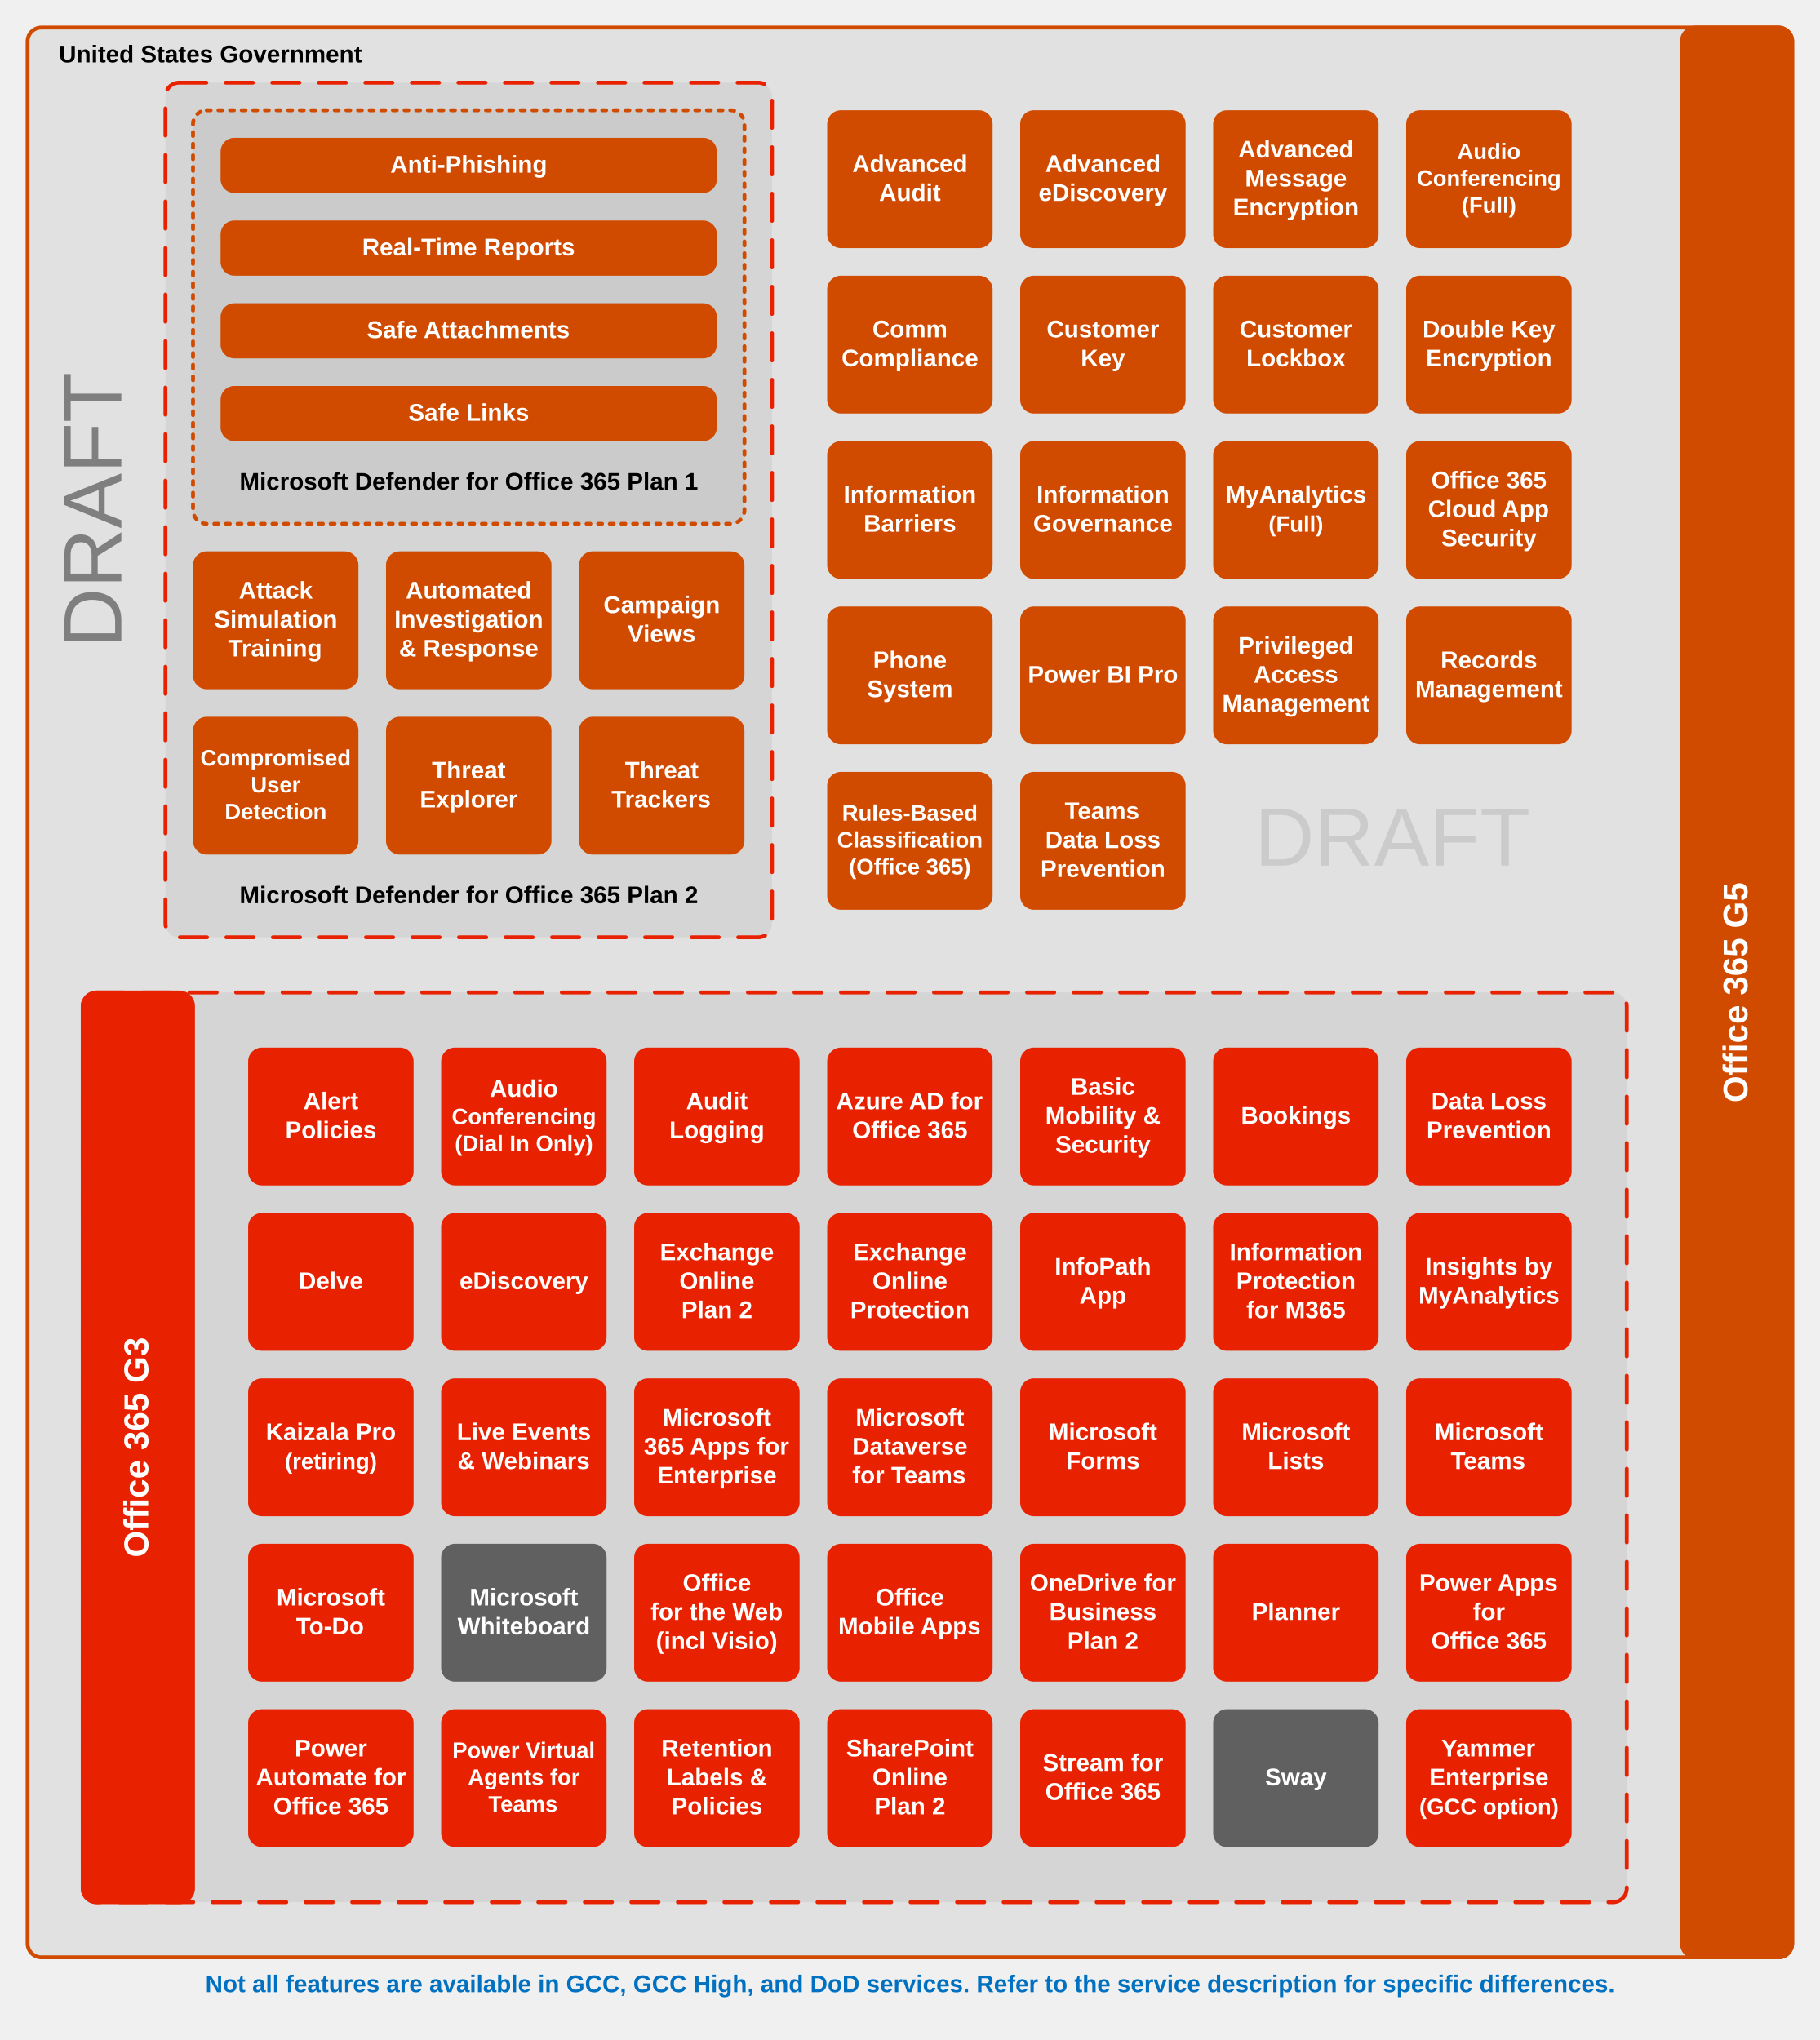
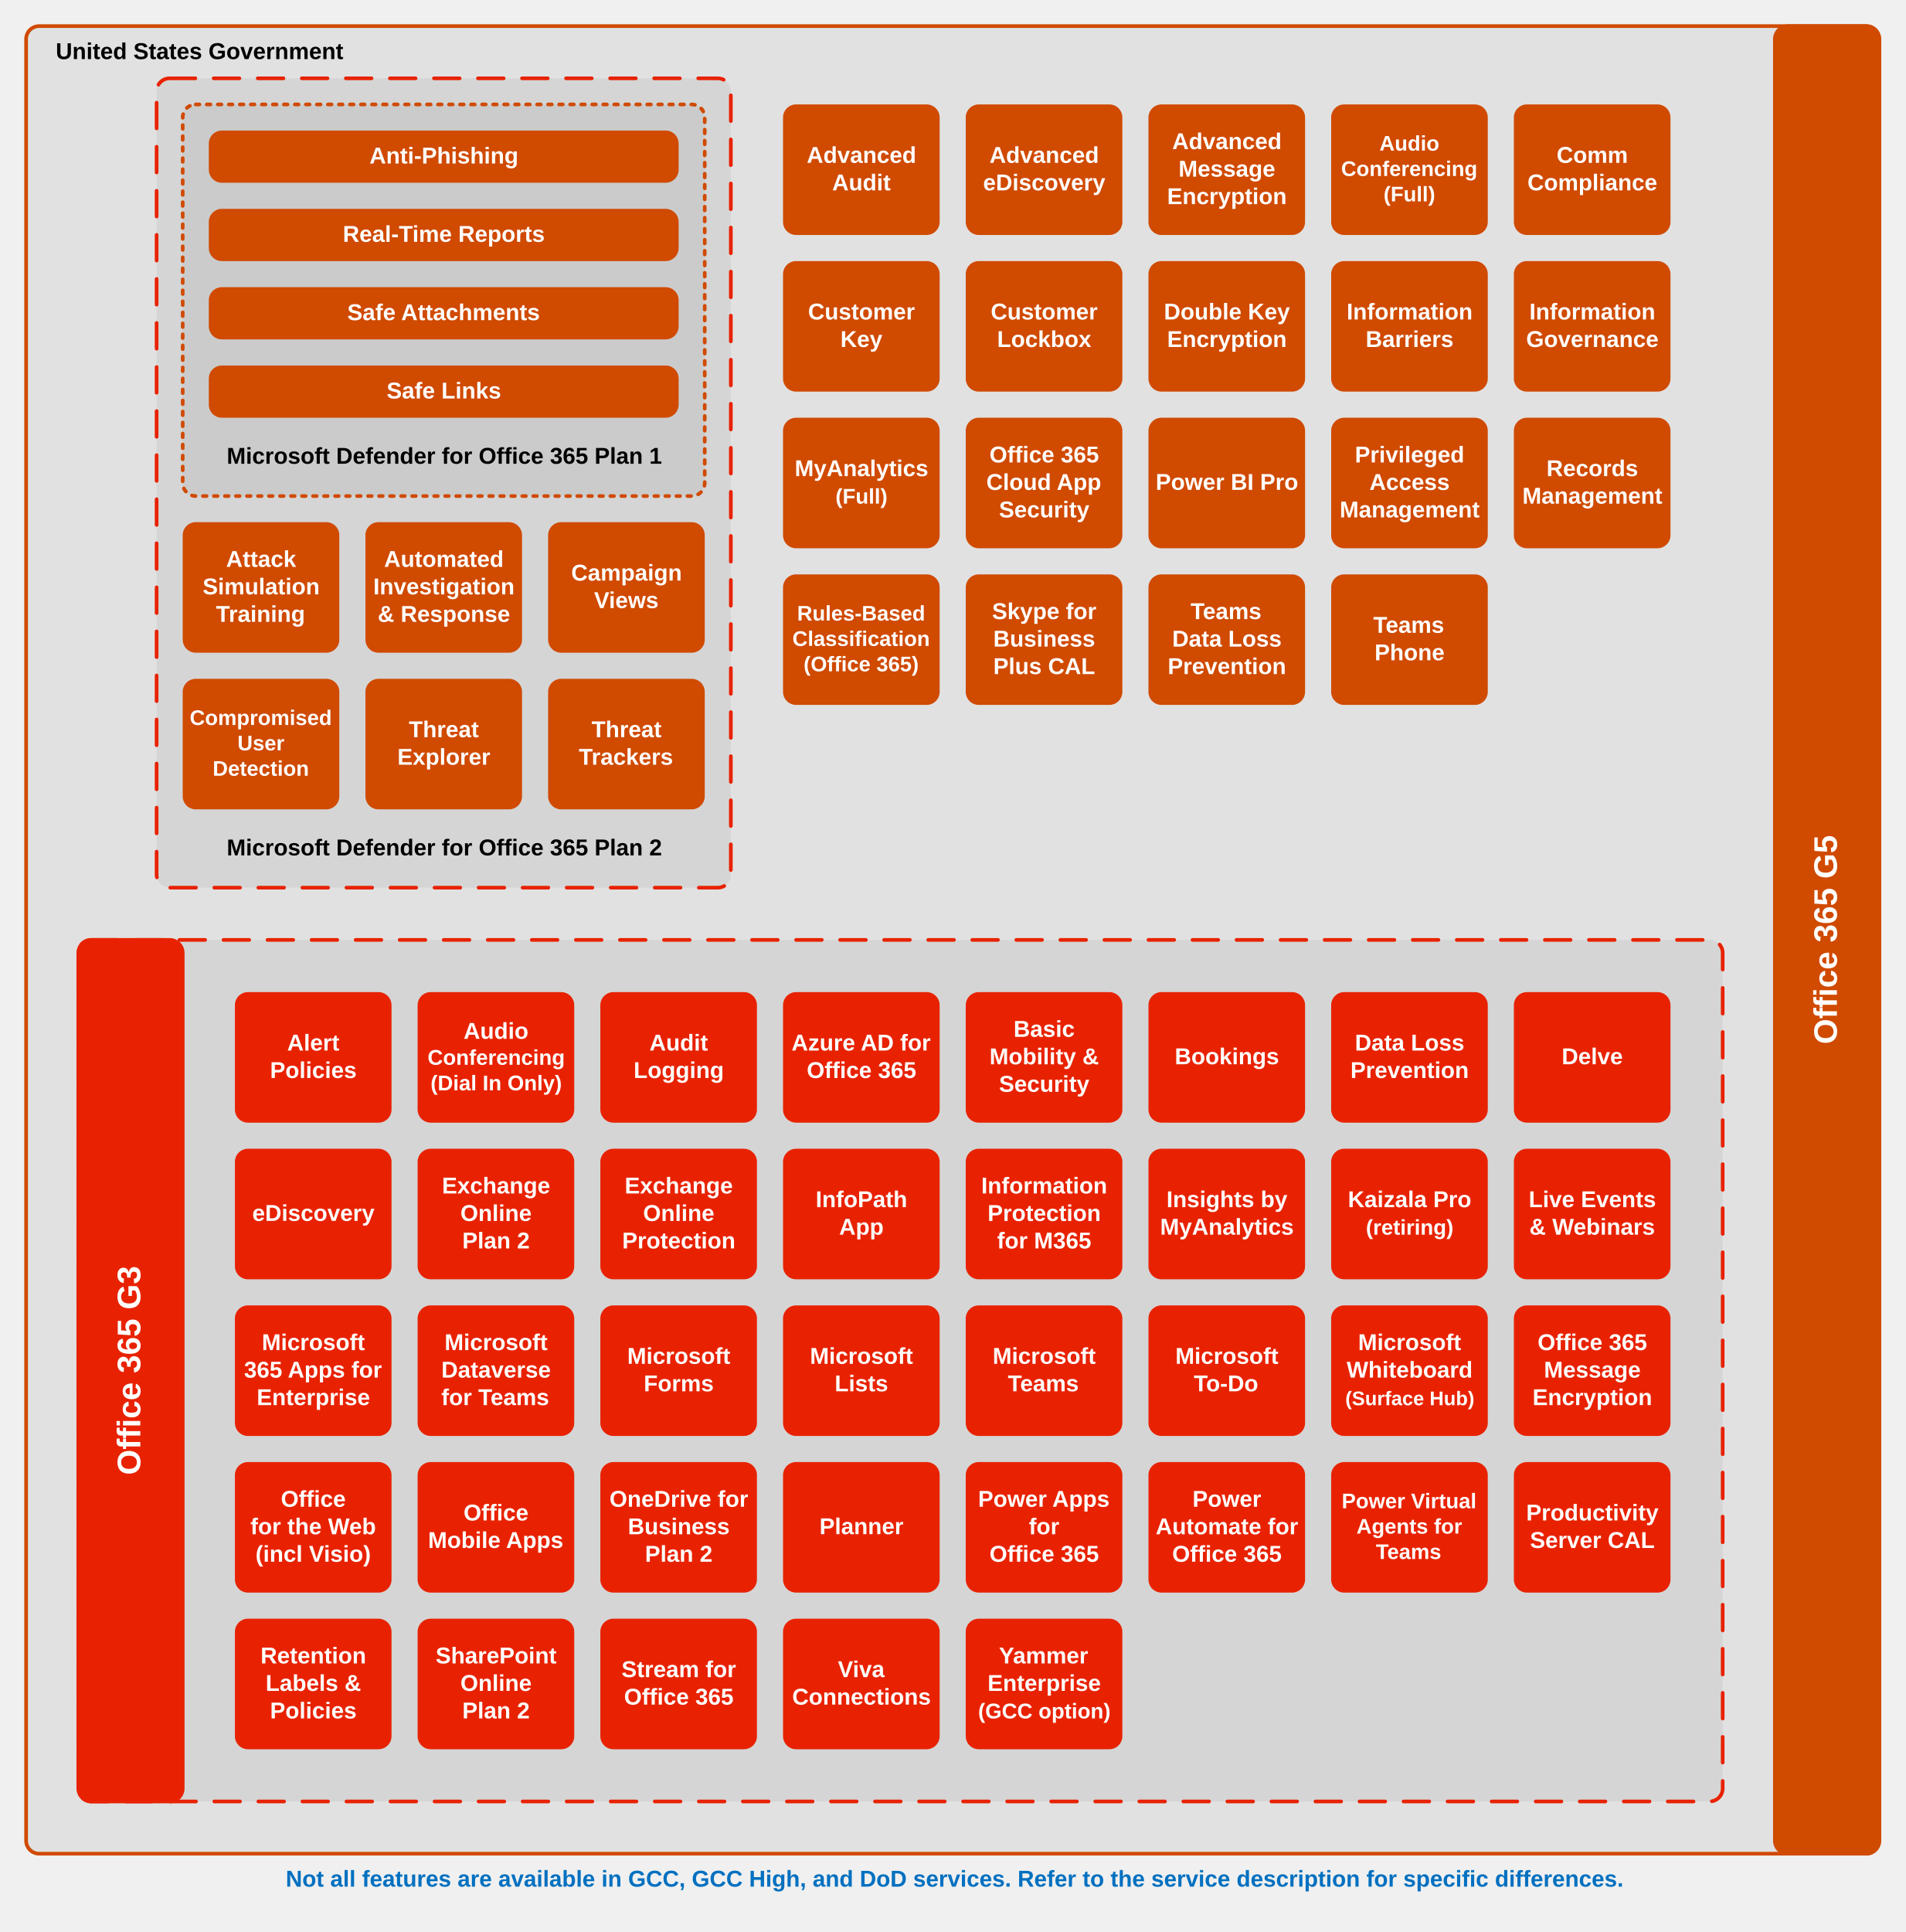
- <svg xmlns="http://www.w3.org/2000/svg" width="1056" height="1184" viewBox="0 0 1056 1184" class="a">
+ <svg xmlns="http://www.w3.org/2000/svg" width="1168" height="1184" viewBox="0 0 1168 1184" class="a">
  <style>
.b {fill:#a5a5a5;fill-opacity:0.2;stroke:#d04a00;stroke-linecap:round;stroke-linejoin:round;stroke-width:2.25}
.c {fill:#a5a5a5;fill-opacity:0.2;stroke:#e82200;stroke-dasharray:15.75,11.25;stroke-linecap:round;stroke-linejoin:round;stroke-width:2.25}
.d {fill:#a5a5a5;fill-opacity:0.2;stroke:#d04a00;stroke-dasharray:2.25,4.5;stroke-linecap:round;stroke-linejoin:round;stroke-width:2.25}
.e {fill:#d04a00;stroke:#d04a00;stroke-linecap:round;stroke-linejoin:round;stroke-width:2.25}
- .f {fill:#ffffff;font-family:Arial;font-size:1.667em;font-weight:bold}
+ .f {fill:#ffffff;font-family:Arial;font-size:1.67em;font-weight:bold}
.g {fill:none;stroke:none;stroke-linecap:round;stroke-linejoin:round;stroke-width:1}
- .h {fill:#000000;font-family:Arial;font-size:1.167em;font-weight:bold}
+ .h {fill:#000000;font-family:Arial;font-size:1.17em;font-weight:bold}
.i {fill:#d04a00;stroke:none;stroke-linecap:round;stroke-linejoin:round;stroke-width:1}
- .j {fill:#ffffff;font-family:Arial;font-size:1.167em;font-weight:bold}
+ .j {fill:#ffffff;font-family:Arial;font-size:1.17em;font-weight:bold}
.k {font-size:1em}
- .l {fill:#ffffff;font-family:Arial;font-size:1.083em;font-weight:bold}
- .m {font-size:0.929em}
+ .l {fill:#ffffff;font-family:Arial;font-size:1.08em;font-weight:bold}
+ .m {font-size:0.93em}
.n {fill:#e82200;stroke:none;stroke-linecap:round;stroke-linejoin:round;stroke-width:1}
- .o {fill:#606060;stroke:none;stroke-linecap:round;stroke-linejoin:round;stroke-width:1}
- .p {fill:#0070c0;font-family:Arial;font-size:1.167em;font-weight:bold}
- .q {fill:#e82200;stroke:#e82200;stroke-linecap:round;stroke-linejoin:round;stroke-width:2.25}
- .r {fill:#cbcbcb;font-family:Arial;font-size:4em}
- .s {fill:#7f7f7f;font-family:Arial;font-size:4em}
+ .o {fill:#0070c0;font-family:Arial;font-size:1.17em;font-weight:bold}
+ .p {fill:#e82200;stroke:#e82200;stroke-linecap:round;stroke-linejoin:round;stroke-width:2.25}
+ .q {font-size:0.86em}
.a {fill:none;fill-rule:evenodd;font-size:12px;overflow:visible;stroke-linecap:square;stroke-miterlimit:3}
</style>
-   <rect x="16" y="16" width="1024" height="1120" rx="8" ry="8" class="b" />
+   <rect x="16" y="16" width="1136" height="1120" rx="8" ry="8" class="b" />
  <rect x="96" y="48" width="352" height="496" rx="8" ry="8" class="c" />
  <rect x="112" y="64" width="320" height="240" rx="8" ry="8" class="d" />
-   <rect x="48" y="576" width="896" height="528" rx="8" ry="8" class="c" />
-   <a target="_blank" href="https://docs.microsoft.com/office365/enterprise/" transform="translate(-144,1136) rotate(-90)">
+   <rect x="48" y="576" width="1008" height="528" rx="8" ry="8" class="c" />
+   <a target="_blank" href="https://docs.microsoft.com/office365/enterprise/" transform="translate(-32,1136) rotate(-90)">
    <rect y="1120" width="1120" height="64" rx="8" ry="8" class="e" />
    <text x="496.08" y="1158" class="f">Office 365 G5</text>
  </a>
  <a target="_blank" href="https://docs.microsoft.com/office365/servicedescriptions/office-365-advanced-threat-protection-service-description#feature-availability-across-advanced-threat-protection-atp-plans">
    <rect x="96" y="496" width="352" height="48" rx="8" ry="8" class="g" />
    <text x="138.97" y="524.2" class="h">Microsoft Defender for Office 365 Plan 2</text>
  </a>
  <a target="_blank" href="https://docs.microsoft.com/office365/securitycompliance/threat-trackers">
    <rect x="336" y="416" width="96" height="80" rx="8" ry="8" class="i" />
    <text x="362.61" y="451.8" class="j">Threat <tspan x="354.81" dy="1.2em" class="k">Trackers</tspan>
    </text>
  </a>
  <a target="_blank" href="https://docs.microsoft.com/microsoft-365/security/office-365-security/attack-simulation-training-get-started">
    <rect x="112" y="320" width="96" height="80" rx="8" ry="8" class="i" />
    <text x="138.6" y="347.4" class="j">Attack <tspan x="124.22" dy="1.2em" class="k">Simulation </tspan>
      <tspan x="132.39" dy="1.2em" class="k">Training</tspan>
    </text>
  </a>
  <a target="_blank" href="https://docs.microsoft.com/microsoft-365/security/office-365-security/threat-explorer">
    <rect x="224" y="416" width="96" height="80" rx="8" ry="8" class="i" />
    <text x="250.61" y="451.8" class="j">Threat <tspan x="243.6" dy="1.2em" class="k">Explorer</tspan>
    </text>
  </a>
  <a target="_blank" href="https://docs.microsoft.com/microsoft-365/security/office-365-security/automated-investigation-response-office">
    <rect x="224" y="320" width="96" height="80" rx="8" ry="8" class="i" />
    <text x="235.45" y="347.4" class="j">Automated <tspan x="228.83" dy="1.2em" class="k">Investigation </tspan>
      <tspan x="231.55" dy="1.2em" class="k">&amp; Response</tspan>
    </text>
  </a>
  <a target="_blank" href="https://docs.microsoft.com/microsoft-365/security/office-365-security/atp-safe-links">
    <rect x="128" y="224" width="288" height="32" rx="8" ry="8" class="i" />
    <text x="236.99" y="244.2" class="j">Safe Links</text>
  </a>
  <a target="_blank" href="https://docs.microsoft.com/microsoft-365/security/office-365-security/atp-safe-attachments">
    <rect x="128" y="176" width="288" height="32" rx="8" ry="8" class="i" />
    <text x="212.87" y="196.2" class="j">Safe Attachments</text>
  </a>
  <a target="_blank" href="https://docs.microsoft.com/microsoft-365/security/office-365-security/atp-anti-phishing">
    <rect x="128" y="80" width="288" height="32" rx="8" ry="8" class="i" />
    <text x="226.51" y="100.2" class="j">Anti-Phishing</text>
  </a>
  <a target="_blank" href="https://docs.microsoft.com/office365/servicedescriptions/office-365-advanced-threat-protection-service-description#feature-availability-across-advanced-threat-protection-atp-plans">
    <rect x="112" y="256" width="320" height="48" rx="8" ry="8" class="g" />
    <text x="138.97" y="284.2" class="h">Microsoft Defender for Office 365 Plan 1</text>
  </a>
  <a target="_blank" href="https://docs.microsoft.com/microsoft-365/security/office-365-security/address-compromised-users-quickly">
    <rect x="112" y="416" width="96" height="80" rx="8" ry="8" class="i" />
    <text x="116.3" y="444.3" class="l">Compromised <tspan x="145.55" dy="1.2em" class="k">User </tspan>
      <tspan x="130.38" dy="1.2em" class="k">Detection</tspan>
    </text>
  </a>
  <a target="_blank" href="https://docs.microsoft.com/microsoft-365/security/office-365-security/campaigns">
    <rect x="336" y="320" width="96" height="80" rx="8" ry="8" class="i" />
    <text x="350.16" y="355.8" class="j">Campaign <tspan x="364.16" dy="1.2em" class="k">Views</tspan>
    </text>
  </a>
  <a target="_blank" href="https://docs.microsoft.com/MicrosoftTeams/what-is-phone-system-in-office-365">
-     <rect x="480" y="352" width="96" height="80" rx="8" ry="8" class="i" />
-     <text x="506.61" y="387.8" class="j">Phone <tspan x="503.1" dy="1.2em" class="k">System</tspan>
+     <rect x="816" y="352" width="96" height="80" rx="8" ry="8" class="i" />
+     <text x="841.82" y="387.8" class="j">Teams <tspan x="842.61" dy="1.2em" class="k">Phone</tspan>
    </text>
  </a>
  <a target="_blank" href="https://docs.microsoft.com/microsoftteams/audio-conferencing-in-office-365">
    <rect x="816" y="64" width="96" height="80" rx="8" ry="8" class="i" />
    <text x="845.59" y="92.3" class="l">Audio <tspan x="822.11" dy="1.2em" class="k">Conferencing </tspan>
      <tspan x="848.12" dy="1.2em" class="k">(Full)</tspan>
    </text>
  </a>
  <a target="_blank" href="https://docs.microsoft.com/power-bi/service-get-started">
-     <rect x="592" y="352" width="96" height="80" rx="8" ry="8" class="i" />
-     <text x="596.43" y="396.2" class="j">Power BI Pro</text>
+     <rect x="704" y="256" width="96" height="80" rx="8" ry="8" class="i" />
+     <text x="708.43" y="300.2" class="j">Power BI Pro</text>
  </a>
  <a target="_blank" href="https://support.office.com/article/36f9cdd1-e64c-421b-a7e4-4a54d16440a2">
-     <rect x="704" y="160" width="96" height="80" rx="8" ry="8" class="i" />
-     <text x="719.33" y="195.8" class="j">Customer <tspan x="723.22" dy="1.2em" class="k">Lockbox</tspan>
+     <rect x="592" y="160" width="96" height="80" rx="8" ry="8" class="i" />
+     <text x="607.33" y="195.8" class="j">Customer <tspan x="611.22" dy="1.2em" class="k">Lockbox</tspan>
    </text>
  </a>
  <a target="_blank" href="https://support.office.com/article/f2cd475a-e592-46cf-80a3-1bfb0fa17697">
-     <rect x="592" y="160" width="96" height="80" rx="8" ry="8" class="i" />
-     <text x="607.33" y="195.8" class="j">Customer <tspan x="627.16" dy="1.2em" class="k">Key</tspan>
+     <rect x="480" y="160" width="96" height="80" rx="8" ry="8" class="i" />
+     <text x="495.33" y="195.8" class="j">Customer <tspan x="515.16" dy="1.2em" class="k">Key</tspan>
    </text>
  </a>
  <a target="_blank" href="https://docs.microsoft.com/microsoft-365/compliance/manage-legal-investigations">
    <rect x="592" y="64" width="96" height="80" rx="8" ry="8" class="i" />
    <text x="606.55" y="99.8" class="j">Advanced <tspan x="602.64" dy="1.2em" class="k">eDiscovery</tspan>
    </text>
  </a>
  <a target="_blank" href="https://docs.microsoft.com/microsoft-365/compliance/privileged-access-management-solution-overview">
+     <rect x="816" y="256" width="96" height="80" rx="8" ry="8" class="i" />
+     <text x="830.54" y="283.4" class="j">Privileged <tspan x="839.48" dy="1.2em" class="k">Access </tspan>
+       <tspan x="821.21" dy="1.2em" class="k">Management</tspan>
+     </text>
+   </a>
+   <a target="_blank" href="https://docs.microsoft.com/office365/securitycompliance/data-loss-prevention-policies#policy-evaluation-in-microsoft-teams">
    <rect x="704" y="352" width="96" height="80" rx="8" ry="8" class="i" />
-     <text x="718.54" y="379.4" class="j">Privileged <tspan x="727.48" dy="1.2em" class="k">Access </tspan>
-       <tspan x="709.21" dy="1.2em" class="k">Management</tspan>
-     </text>
-   </a>
-   <a target="_blank" href="https://docs.microsoft.com/office365/securitycompliance/data-loss-prevention-policies#policy-evaluation-in-microsoft-teams">
-     <rect x="592" y="448" width="96" height="80" rx="8" ry="8" class="i" />
-     <text x="617.82" y="475.4" class="j">Teams <tspan x="606.55" dy="1.2em" class="k">Data Loss </tspan>
-       <tspan x="603.82" dy="1.2em" class="k">Prevention</tspan>
+     <text x="729.82" y="379.4" class="j">Teams <tspan x="718.55" dy="1.2em" class="k">Data Loss </tspan>
+       <tspan x="715.82" dy="1.2em" class="k">Prevention</tspan>
    </text>
  </a>
  <a target="_blank" href="https://docs.microsoft.com/microsoft-365/compliance/ome-advanced-message-encryption">
    <rect x="704" y="64" width="96" height="80" rx="8" ry="8" class="i" />
    <text x="718.55" y="91.4" class="j">Advanced <tspan x="722.43" dy="1.2em" class="k">Message </tspan>
      <tspan x="715.44" dy="1.2em" class="k">Encryption</tspan>
    </text>
  </a>
  <a target="_blank" href="https://docs.microsoft.com/microsoft-365/compliance/information-barriers">
+     <rect x="816" y="160" width="96" height="80" rx="8" ry="8" class="i" />
+     <text x="825.5" y="195.8" class="j">Information <tspan x="837.15" dy="1.2em" class="k">Barriers</tspan>
+     </text>
+   </a>
+   <a target="_blank" href="https://docs.microsoft.com/office365/servicedescriptions/mya-service-description">
    <rect x="480" y="256" width="96" height="80" rx="8" ry="8" class="i" />
-     <text x="489.5" y="291.8" class="j">Information <tspan x="501.15" dy="1.2em" class="k">Barriers</tspan>
-     </text>
-   </a>
-   <a target="_blank" href="https://docs.microsoft.com/office365/servicedescriptions/mya-service-description">
-     <rect x="704" y="256" width="96" height="80" rx="8" ry="8" class="i" />
-     <text x="711.15" y="291.8" class="j">MyAnalytics <tspan x="736.12" dy="1.292em" class="m">(Full)</tspan>
+     <text x="487.15" y="291.8" class="j">MyAnalytics <tspan x="512.12" dy="1.29em" class="m">(Full)</tspan>
    </text>
  </a>
  <a target="_blank" href="https://docs.microsoft.com/microsoft-365/compliance/communication-compliance">
-     <rect x="480" y="160" width="96" height="80" rx="8" ry="8" class="i" />
-     <text x="506.22" y="195.8" class="j">Comm <tspan x="488.32" dy="1.2em" class="k">Compliance</tspan>
+     <rect x="928" y="64" width="96" height="80" rx="8" ry="8" class="i" />
+     <text x="954.22" y="99.8" class="j">Comm <tspan x="936.32" dy="1.2em" class="k">Compliance</tspan>
    </text>
  </a>
  <a target="_blank" href="https://docs.microsoft.com/cloud-app-security/editions-cloud-app-security-o365">
-     <rect x="816" y="256" width="96" height="80" rx="8" ry="8" class="i" />
-     <text x="830.54" y="283.4" class="j">Office 365 <tspan x="828.62" dy="1.2em" class="k">Cloud App </tspan>
-       <tspan x="836.38" dy="1.2em" class="k">Security</tspan>
+     <rect x="592" y="256" width="96" height="80" rx="8" ry="8" class="i" />
+     <text x="606.54" y="283.4" class="j">Office 365 <tspan x="604.62" dy="1.2em" class="k">Cloud App </tspan>
+       <tspan x="612.38" dy="1.2em" class="k">Security</tspan>
    </text>
  </a>
  <a target="_blank" href="https://docs.microsoft.com/microsoft-365/compliance/manage-information-governance">
-     <rect x="592" y="256" width="96" height="80" rx="8" ry="8" class="i" />
-     <text x="601.5" y="291.8" class="j">Information <tspan x="599.54" dy="1.2em" class="k">Governance</tspan>
+     <rect x="928" y="160" width="96" height="80" rx="8" ry="8" class="i" />
+     <text x="937.5" y="195.8" class="j">Information <tspan x="935.54" dy="1.2em" class="k">Governance</tspan>
    </text>
  </a>
  <a target="_blank" href="https://docs.microsoft.com/microsoft-365/compliance/records-management">
-     <rect x="816" y="352" width="96" height="80" rx="8" ry="8" class="i" />
-     <text x="835.99" y="387.8" class="j">Records <tspan x="821.21" dy="1.2em" class="k">Management</tspan>
+     <rect x="928" y="256" width="96" height="80" rx="8" ry="8" class="i" />
+     <text x="947.99" y="291.8" class="j">Records <tspan x="933.21" dy="1.2em" class="k">Management</tspan>
    </text>
  </a>
  <a target="_blank" href="https://docs.microsoft.com/microsoft-365/compliance/advanced-audit">
    <rect x="480" y="64" width="96" height="80" rx="8" ry="8" class="i" />
    <text x="494.55" y="99.8" class="j">Advanced <tspan x="510.12" dy="1.2em" class="k">Audit</tspan>
    </text>
  </a>
  <a target="_blank" href="https://docs.microsoft.com/microsoft-365/compliance/double-key-encryption">
-     <rect x="816" y="160" width="96" height="80" rx="8" ry="8" class="i" />
-     <text x="825.49" y="195.8" class="j">Double Key <tspan x="827.44" dy="1.2em" class="k">Encryption</tspan>
+     <rect x="704" y="160" width="96" height="80" rx="8" ry="8" class="i" />
+     <text x="713.49" y="195.8" class="j">Double Key <tspan x="715.44" dy="1.2em" class="k">Encryption</tspan>
    </text>
  </a>
  <a target="_blank" href="https://www.microsoft.com/microsoft-365/business/microsoft-365-apps-for-enterprise-product">
+     <rect x="144" y="800" width="96" height="80" rx="8" ry="8" class="n" />
+     <text x="160.5" y="827.4" class="j">Microsoft <tspan x="149.6" dy="1.2em" class="k">365 Apps for </tspan>
+       <tspan x="157.38" dy="1.2em" class="k">Enterprise</tspan>
+     </text>
+   </a>
+   <a target="_blank" href="https://products.office.com/business/task-management-software">
+     <rect x="480" y="896" width="96" height="80" rx="8" ry="8" class="n" />
+     <text x="502.32" y="940.2" class="j">Planner</text>
+   </a>
+   <a target="_blank" href="https://docs.microsoft.com/microsoftteams/teams-live-events/what-are-teams-live-events">
+     <rect x="928" y="704" width="96" height="80" rx="8" ry="8" class="n" />
+     <text x="937.09" y="739.8" class="j">Live Events <tspan x="937.49" dy="1.2em" class="k">&amp; Webinars</tspan>
+     </text>
+   </a>
+   <a target="_blank" href="https://docs.microsoft.com/viva/insights/personal/overview/plans-environments">
+     <rect x="704" y="704" width="96" height="80" rx="8" ry="8" class="n" />
+     <text x="715.05" y="739.8" class="j">Insights by <tspan x="711.15" dy="1.2em" class="k">MyAnalytics</tspan>
+     </text>
+   </a>
+   <a target="_blank" href="https://products.office.com/yammer/yammer-overview">
+     <rect x="592" y="992" width="96" height="80" rx="8" ry="8" class="n" />
+     <text x="612.37" y="1019.4" class="j">Yammer <tspan x="605.38" dy="1.2em" class="k">Enterprise  </tspan>
+       <tspan x="599.57" dy="1.29em" class="m">(GCC option)</tspan>
+     </text>
+   </a>
+   <a target="_blank" href="https://products.office.com/microsoft-teams/">
+     <rect x="592" y="800" width="96" height="80" rx="8" ry="8" class="n" />
+     <text x="608.5" y="835.8" class="j">Microsoft <tspan x="617.82" dy="1.2em" class="k">Teams</tspan>
+     </text>
+   </a>
+   <a target="_blank" href="https://docs.microsoft.com/stream/">
+     <rect x="368" y="992" width="96" height="80" rx="8" ry="8" class="n" />
+     <text x="380.99" y="1027.8" class="j">Stream for <tspan x="382.54" dy="1.2em" class="k">Office 365</tspan>
+     </text>
+   </a>
+   <a target="_blank" href="https://docs.microsoft.com/sharepoint/introduction">
+     <rect x="256" y="992" width="96" height="80" rx="8" ry="8" class="n" />
+     <text x="267.05" y="1019.4" class="j">SharePoint <tspan x="282.22" dy="1.2em" class="k">Online </tspan>
+       <tspan x="283.38" dy="1.2em" class="k">Plan 2</tspan>
+     </text>
+   </a>
+   <a target="_blank" href="https://docs.microsoft.com/office365/servicedescriptions/onedrive-for-business-service-description">
+     <rect x="368" y="896" width="96" height="80" rx="8" ry="8" class="n" />
+     <text x="373.6" y="923.4" class="j">OneDrive for <tspan x="384.88" dy="1.2em" class="k">Business </tspan>
+       <tspan x="395.38" dy="1.2em" class="k">Plan 2</tspan>
+     </text>
+   </a>
+   <a target="_blank" href="https://powerapps.microsoft.com/">
+     <rect x="592" y="896" width="96" height="80" rx="8" ry="8" class="n" />
+     <text x="599.55" y="923.4" class="j">Power Apps<tspan x="630.67" dy="1.2em" class="k">for </tspan>
+       <tspan x="606.54" dy="1.2em" class="k">Office 365</tspan>
+     </text>
+   </a>
+   <a target="_blank" href="https://support.office.com/forms">
    <rect x="368" y="800" width="96" height="80" rx="8" ry="8" class="n" />
-     <text x="384.5" y="827.4" class="j">Microsoft <tspan x="373.6" dy="1.2em" class="k">365 Apps for </tspan>
-       <tspan x="381.38" dy="1.2em" class="k">Enterprise</tspan>
-     </text>
-   </a>
-   <a target="_blank" href="https://products.office.com/business/task-management-software">
+     <text x="384.5" y="835.8" class="j">Microsoft <tspan x="394.61" dy="1.2em" class="k">Forms</tspan>
+     </text>
+   </a>
+   <a target="_blank" href="https://support.microsoft.com/office/1315665a-c6af-4409-a28d-49f8916878ca">
+     <rect x="928" y="608" width="96" height="80" rx="8" ry="8" class="n" />
+     <text x="957.32" y="652.2" class="j">Delve</text>
+   </a>
+   <a target="_blank" href="https://powerautomate.microsoft.com/">
    <rect x="704" y="896" width="96" height="80" rx="8" ry="8" class="n" />
-     <text x="726.32" y="940.2" class="j">Planner</text>
-   </a>
-   <a target="_blank" href="https://docs.microsoft.com/microsoftteams/teams-live-events/what-are-teams-live-events">
-     <rect x="256" y="800" width="96" height="80" rx="8" ry="8" class="n" />
-     <text x="265.09" y="835.8" class="j">Live Events <tspan x="265.49" dy="1.2em" class="k">&amp; Webinars</tspan>
-     </text>
-   </a>
-   <a target="_blank" href="https://products.office.com/business/myanalytics-personal-analytics">
-     <rect x="816" y="704" width="96" height="80" rx="8" ry="8" class="n" />
-     <text x="827.05" y="739.8" class="j">Insights by <tspan x="823.15" dy="1.2em" class="k">MyAnalytics</tspan>
-     </text>
-   </a>
-   <a target="_blank" href="https://products.office.com/yammer/yammer-overview">
-     <rect x="816" y="992" width="96" height="80" rx="8" ry="8" class="n" />
-     <text x="836.37" y="1019.4" class="j">Yammer <tspan x="829.38" dy="1.2em" class="k">Enterprise  </tspan>
-       <tspan x="823.57" dy="1.292em" class="m">(GCC option)</tspan>
-     </text>
-   </a>
-   <a target="_blank" href="https://products.office.com/microsoft-teams/">
-     <rect x="816" y="800" width="96" height="80" rx="8" ry="8" class="n" />
-     <text x="832.5" y="835.8" class="j">Microsoft <tspan x="841.82" dy="1.2em" class="k">Teams</tspan>
-     </text>
-   </a>
-   <a target="_blank" href="https://docs.microsoft.com/stream/">
-     <rect x="592" y="992" width="96" height="80" rx="8" ry="8" class="n" />
-     <text x="604.99" y="1027.8" class="j">Stream for <tspan x="606.54" dy="1.2em" class="k">Office 365</tspan>
-     </text>
-   </a>
-   <a target="_blank" href="https://docs.microsoft.com/sharepoint/introduction">
-     <rect x="480" y="992" width="96" height="80" rx="8" ry="8" class="n" />
-     <text x="491.05" y="1019.4" class="j">SharePoint <tspan x="506.22" dy="1.2em" class="k">Online </tspan>
-       <tspan x="507.38" dy="1.2em" class="k">Plan 2</tspan>
-     </text>
-   </a>
-   <a target="_blank" href="https://docs.microsoft.com/office365/servicedescriptions/onedrive-for-business-service-description">
-     <rect x="592" y="896" width="96" height="80" rx="8" ry="8" class="n" />
-     <text x="597.6" y="923.4" class="j">OneDrive for <tspan x="608.88" dy="1.2em" class="k">Business </tspan>
-       <tspan x="619.38" dy="1.2em" class="k">Plan 2</tspan>
-     </text>
-   </a>
-   <a target="_blank" href="https://powerapps.microsoft.com/">
-     <rect x="816" y="896" width="96" height="80" rx="8" ry="8" class="n" />
-     <text x="823.55" y="923.4" class="j">Power Apps<tspan x="854.67" dy="1.2em" class="k">for </tspan>
-       <tspan x="830.54" dy="1.2em" class="k">Office 365</tspan>
-     </text>
-   </a>
-   <a target="_blank" href="https://support.office.com/forms">
-     <rect x="592" y="800" width="96" height="80" rx="8" ry="8" class="n" />
-     <text x="608.5" y="835.8" class="j">Microsoft <tspan x="618.61" dy="1.2em" class="k">Forms</tspan>
-     </text>
-   </a>
-   <a target="_blank" href="https://support.microsoft.com/office/1315665a-c6af-4409-a28d-49f8916878ca">
-     <rect x="144" y="704" width="96" height="80" rx="8" ry="8" class="n" />
-     <text x="173.32" y="748.2" class="j">Delve</text>
-   </a>
-   <a target="_blank" href="https://powerautomate.microsoft.com/">
-     <rect x="144" y="992" width="96" height="80" rx="8" ry="8" class="n" />
-     <text x="170.99" y="1019.4" class="j">Power <tspan x="148.45" dy="1.2em" class="k">Automate for</tspan>
-       <tspan x="158.54" dy="1.2em" class="k">Office 365</tspan>
+     <text x="730.99" y="923.4" class="j">Power <tspan x="708.45" dy="1.2em" class="k">Automate for</tspan>
+       <tspan x="718.54" dy="1.2em" class="k">Office 365</tspan>
    </text>
  </a>
  <a target="_blank" href="https://docs.microsoft.com/office365/securitycompliance/data-loss-prevention-policies">
    <rect x="816" y="608" width="96" height="80" rx="8" ry="8" class="n" />
    <text x="830.55" y="643.8" class="j">Data Loss <tspan x="827.82" dy="1.2em" class="k">Prevention</tspan>
    </text>
  </a>
  <a target="_blank" href="https://docs.microsoft.com/microsoft-365/compliance/retention">
-     <rect x="368" y="992" width="96" height="80" rx="8" ry="8" class="n" />
-     <text x="383.72" y="1019.4" class="j">Retention <tspan x="386.82" dy="1.2em" class="k">Labels &amp; </tspan>
-       <tspan x="389.54" dy="1.2em" class="k">Policies</tspan>
-     </text>
-   </a>
-   <a target="_blank" href="https://www.microsoft.com/microsoft-365/exchange/exchange-email-security-spam-protection">
-     <rect x="480" y="704" width="96" height="80" rx="8" ry="8" class="n" />
-     <text x="494.93" y="731.4" class="j">Exchange <tspan x="506.22" dy="1.2em" class="k">Online </tspan>
-       <tspan x="493.39" dy="1.2em" class="k">Protection</tspan>
-     </text>
-   </a>
-   <a target="_blank" href="https://docs.microsoft.com/office365/securitycompliance/ediscovery-cases">
-     <rect x="256" y="704" width="96" height="80" rx="8" ry="8" class="n" />
-     <text x="266.64" y="748.2" class="j">eDiscovery</text>
-   </a>
-   <a target="_blank" href="https://products.office.com/en/business/microsoft-kaizala">
-     <rect x="144" y="800" width="96" height="80" rx="8" ry="8" class="n" />
-     <text x="154.26" y="835.8" class="j">Kaizala Pro <tspan x="165.28" dy="1.292em" class="m">(retiring)</tspan>
-     </text>
-   </a>
-   <a target="_blank" href="https://docs.microsoft.com/office365/servicedescriptions/exchange-online-service-description/exchange-online-service-description#feature-availability-across-exchange-online-standalone-plans">
+     <rect x="144" y="992" width="96" height="80" rx="8" ry="8" class="n" />
+     <text x="159.72" y="1019.4" class="j">Retention <tspan x="162.82" dy="1.2em" class="k">Labels &amp; </tspan>
+       <tspan x="165.54" dy="1.2em" class="k">Policies</tspan>
+     </text>
+   </a>
+   <a target="_blank" href="https://docs.microsoft.com/office365/servicedescriptions/exchange-online-protection-service-description/exchange-online-protection-service-description">
    <rect x="368" y="704" width="96" height="80" rx="8" ry="8" class="n" />
    <text x="382.93" y="731.4" class="j">Exchange <tspan x="394.22" dy="1.2em" class="k">Online </tspan>
-       <tspan x="395.38" dy="1.2em" class="k">Plan 2</tspan>
+       <tspan x="381.39" dy="1.2em" class="k">Protection</tspan>
+     </text>
+   </a>
+   <a target="_blank" href="https://docs.microsoft.com/office365/securitycompliance/ediscovery-cases">
+     <rect x="144" y="704" width="96" height="80" rx="8" ry="8" class="n" />
+     <text x="154.64" y="748.2" class="j">eDiscovery</text>
+   </a>
+   <a target="_blank" href="https://products.office.com/en/business/microsoft-kaizala">
+     <rect x="816" y="704" width="96" height="80" rx="8" ry="8" class="n" />
+     <text x="826.26" y="739.8" class="j">Kaizala Pro <tspan x="837.28" dy="1.29em" class="m">(retiring)</tspan>
+     </text>
+   </a>
+   <a target="_blank" href="https://docs.microsoft.com/office365/servicedescriptions/exchange-online-service-description/exchange-online-service-description#feature-availability-across-exchange-online-standalone-plans">
+     <rect x="256" y="704" width="96" height="80" rx="8" ry="8" class="n" />
+     <text x="270.93" y="731.4" class="j">Exchange <tspan x="282.22" dy="1.2em" class="k">Online </tspan>
+       <tspan x="283.38" dy="1.2em" class="k">Plan 2</tspan>
    </text>
  </a>
  <a target="_blank" href="https://docs.microsoft.com/powerapps/teams/overview-data-platform">
+     <rect x="256" y="800" width="96" height="80" rx="8" ry="8" class="n" />
+     <text x="272.5" y="827.4" class="j">Microsoft <tspan x="270.53" dy="1.2em" class="k">Dataverse </tspan>
+       <tspan x="270.55" dy="1.2em" class="k">for Teams</tspan>
+     </text>
+   </a>
+   <a target="_blank" href="https://www.microsoft.com/microsoft-365/microsoft-lists">
    <rect x="480" y="800" width="96" height="80" rx="8" ry="8" class="n" />
-     <text x="496.5" y="827.4" class="j">Microsoft <tspan x="494.53" dy="1.2em" class="k">Dataverse </tspan>
-       <tspan x="494.55" dy="1.2em" class="k">for Teams</tspan>
-     </text>
-   </a>
-   <a target="_blank" href="https://www.microsoft.com/microsoft-365/microsoft-lists">
-     <rect x="704" y="800" width="96" height="80" rx="8" ry="8" class="n" />
-     <text x="720.5" y="835.8" class="j">Microsoft <tspan x="735.66" dy="1.2em" class="k">Lists</tspan>
+     <text x="496.5" y="835.8" class="j">Microsoft <tspan x="511.66" dy="1.2em" class="k">Lists</tspan>
    </text>
  </a>
  <a target="_blank" href="https://docs.microsoft.com/microsoft-365/bookings/bookings-overview">
    <rect x="704" y="608" width="96" height="80" rx="8" ry="8" class="n" />
    <text x="720.11" y="652.2" class="j">Bookings</text>
  </a>
  <a target="_blank" href="https://www.microsoft.com/download/details.aspx?id=48734">
-     <rect x="592" y="704" width="96" height="80" rx="8" ry="8" class="n" />
-     <text x="612" y="739.8" class="j">InfoPath <tspan x="626.39" dy="1.2em" class="k">App</tspan>
+     <rect x="480" y="704" width="96" height="80" rx="8" ry="8" class="n" />
+     <text x="500" y="739.8" class="j">InfoPath <tspan x="514.39" dy="1.2em" class="k">App</tspan>
    </text>
  </a>
  <a target="_blank" href="https://docs.microsoft.com/office365/securitycompliance/search-the-audit-log-in-security-and-compliance">
    <rect x="368" y="608" width="96" height="80" rx="8" ry="8" class="n" />
    <text x="398.12" y="643.8" class="j">Audit <tspan x="388.4" dy="1.2em" class="k">Logging</tspan>
    </text>
  </a>
  <a target="_blank" href="https://docs.microsoft.com/microsoft-365/compliance/alert-policies">
    <rect x="144" y="608" width="96" height="80" rx="8" ry="8" class="n" />
    <text x="176.05" y="643.8" class="j">Alert <tspan x="165.54" dy="1.2em" class="k">Policies</tspan>
    </text>
  </a>
-   <a target="_blank" href="https://support.microsoft.com/office/d236aef8-fcdf-4b5e-b5d7-7f157461e920">
-     <rect x="256" y="896" width="96" height="80" rx="8" ry="8" class="o" />
-     <text x="272.5" y="931.8" class="j">Microsoft <tspan x="265.5" dy="1.2em" class="k">Whiteboard</tspan>
-     </text>
-   </a>
  <a target="_blank" href="https://www.microsoft.com/microsoft-365/microsoft-to-do-list-app">
+     <rect x="704" y="800" width="96" height="80" rx="8" ry="8" class="n" />
+     <text x="720.5" y="835.8" class="j">Microsoft <tspan x="731.79" dy="1.2em" class="k">To</tspan>-Do</text>
+   </a>
+   <a target="_blank" href="https://docs.microsoft.com/power-virtual-agents/teams/fundamentals-what-is-power-virtual-agents-teams">
+     <rect x="816" y="896" width="96" height="80" rx="8" ry="8" class="n" />
+     <text x="822.46" y="924.3" class="l">Power Virtual <tspan x="831.5" dy="1.2em" class="k">Agents for </tspan>
+       <tspan x="843.4" dy="1.2em" class="k">Teams</tspan>
+     </text>
+   </a>
+   <a target="_blank" href="https://products.office.com/mobile/office">
+     <rect x="256" y="896" width="96" height="80" rx="8" ry="8" class="n" />
+     <text x="284.16" y="931.8" class="j">Office <tspan x="262.39" dy="1.2em" class="k">Mobile Apps</tspan>
+     </text>
+   </a>
+   <a target="_blank" href="https://docs.microsoft.com/office365/servicedescriptions/office-online-service-description/office-online-service-description">
    <rect x="144" y="896" width="96" height="80" rx="8" ry="8" class="n" />
-     <text x="160.5" y="931.8" class="j">Microsoft <tspan x="171.79" dy="1.2em" class="k">To</tspan>-Do</text>
-   </a>
-   <a target="_blank" href="https://docs.microsoft.com/power-virtual-agents/teams/fundamentals-what-is-power-virtual-agents-teams">
-     <rect x="256" y="992" width="96" height="80" rx="8" ry="8" class="n" />
-     <text x="262.46" y="1020.3" class="l">Power Virtual <tspan x="271.5" dy="1.2em" class="k">Agents for </tspan>
-       <tspan x="283.4" dy="1.2em" class="k">Teams</tspan>
-     </text>
-   </a>
-   <a target="_blank" href="https://products.office.com/mobile/office">
-     <rect x="480" y="896" width="96" height="80" rx="8" ry="8" class="n" />
-     <text x="508.16" y="931.8" class="j">Office <tspan x="486.39" dy="1.2em" class="k">Mobile Apps</tspan>
-     </text>
-   </a>
-   <a target="_blank" href="https://docs.microsoft.com/office365/servicedescriptions/office-online-service-description/office-online-service-description">
-     <rect x="368" y="896" width="96" height="80" rx="8" ry="8" class="n" />
-     <text x="396.16" y="923.4" class="j">Office<tspan x="377.5" dy="1.2em" class="k">for the Web</tspan>
-       <tspan x="380.61" dy="1.2em" class="k">(incl Visio)</tspan>
+     <text x="172.16" y="923.4" class="j">Office<tspan x="153.5" dy="1.2em" class="k">for the Web</tspan>
+       <tspan x="156.61" dy="1.2em" class="k">(incl Visio)</tspan>
    </text>
  </a>
  <a target="_blank" href="https://docs.microsoft.com/office365/servicedescriptions/office-365-advanced-threat-protection-service-description#real-time-reports">
    <rect x="128" y="128" width="288" height="32" rx="8" ry="8" class="i" />
    <text x="210.15" y="148.2" class="j">Real-Time Reports</text>
  </a>
  <a target="_blank" href="https://docs.microsoft.com/microsoft-365/compliance/apply-sensitivity-label-automatically">
-     <rect x="480" y="448" width="96" height="80" rx="8" ry="8" class="i" />
-     <text x="488.63" y="476.3" class="l">Rules-Based <tspan x="485.74" dy="1.2em" class="k">Classification</tspan>
+     <rect x="480" y="352" width="96" height="80" rx="8" ry="8" class="i" />
+     <text x="488.63" y="380.3" class="l">Rules-Based <tspan x="485.74" dy="1.2em" class="k">Classification</tspan>
      <tspan x="492.6" dy="1.2em" class="k">(Office 365)</tspan>
    </text>
  </a>
  <g>
-     <rect x="16" y="16" width="960" height="32" rx="8" ry="8" class="g" />
+     <rect x="16" y="16" width="1072" height="32" rx="8" ry="8" class="g" />
    <text x="34.17" y="36.2" class="h">United States Government</text>
  </g>
  <a target="_blank" href="https://docs.microsoft.com/office365/servicedescriptions/office-365-platform-service-description/office-365-us-government/office-365-us-government">
-     <rect x="16" y="1136" width="1024" height="32" rx="8" ry="8" class="g" />
-     <text x="119.15" y="1156.2" class="p">Not all features are available in GCC, GCC High, and DoD services. Refer to the service description for specific differences.</text>
-   </a>
-   <a target="_blank" href="https://support.office.com/sway">
-     <rect x="704" y="992" width="96" height="80" rx="8" ry="8" class="o" />
-     <text x="734.1" y="1036.2" class="j">Sway</text>
+     <rect x="16" y="1136" width="1136" height="32" rx="8" ry="8" class="g" />
+     <text x="175.15" y="1156.2" class="o">Not all features are available in GCC, GCC High, and DoD services. Refer to the service description for specific differences.</text>
  </a>
  <a target="_blank" href="https://docs.microsoft.com/office365/enterprise/" transform="translate(-1072,1104) rotate(-90)">
-     <rect y="1120" width="528" height="64" rx="8" ry="8" class="q" />
+     <rect y="1120" width="528" height="64" rx="8" ry="8" class="p" />
    <text x="200.08" y="1158" class="f">Office 365 G3</text>
  </a>
-   <g>
-     <rect x="704" y="448" width="208" height="80" rx="8" ry="8" class="g" />
-     <text x="728.01" y="502.4" class="r">DRAFT</text>
-   </g>
-   <g transform="translate(-1088,544) rotate(-90)">
-     <rect y="1104" width="496" height="80" rx="8" ry="8" class="g" />
-     <text x="168.01" y="1158.4" class="s">DRAFT</text>
-   </g>
  <a target="_blank" href="https://docs.microsoft.com/microsoft-365/admin/basic-mobility-security/capabilities">
    <rect x="592" y="608" width="96" height="80" rx="8" ry="8" class="n" />
    <text x="621.32" y="635.4" class="j">Basic <tspan x="606.56" dy="1.2em" class="k">Mobility &amp; </tspan>
      <tspan x="612.38" dy="1.2em" class="k">Security</tspan>
    </text>
  </a>
  <a target="_blank" href="https://azure.microsoft.com/pricing/details/active-directory/">
    <rect x="480" y="608" width="96" height="80" rx="8" ry="8" class="n" />
    <text x="485.22" y="643.8" class="j">Azure AD for <tspan x="494.54" dy="1.2em" class="k">Office 365</tspan>
    </text>
  </a>
  <a target="_blank" href="https://docs.microsoft.com/microsoft-365/compliance/sensitivity-labels">
-     <rect x="704" y="704" width="96" height="80" rx="8" ry="8" class="n" />
-     <text x="713.5" y="731.4" class="j">Information <tspan x="717.39" dy="1.2em" class="k">Protection</tspan>
-       <tspan x="723.21" dy="1.2em" class="k">for M365</tspan>
+     <rect x="592" y="704" width="96" height="80" rx="8" ry="8" class="n" />
+     <text x="601.5" y="731.4" class="j">Information <tspan x="605.39" dy="1.2em" class="k">Protection</tspan>
+       <tspan x="611.21" dy="1.2em" class="k">for M365</tspan>
    </text>
  </a>
  <a target="_blank" href="https://docs.microsoft.com/microsoftteams/audio-conferencing-in-office-365">
    <rect x="256" y="608" width="96" height="80" rx="8" ry="8" class="n" />
-     <text x="284.17" y="636.6" class="j">Audio <tspan x="262.11" dy="1.223em" class="m">Conferencing </tspan>
+     <text x="284.17" y="636.6" class="j">Audio <tspan x="262.11" dy="1.22em" class="m">Conferencing </tspan>
      <tspan x="263.91" dy="1.2em" class="m">(Dial In Only)</tspan>
    </text>
  </a>
+   <a target="_blank" href="https://docs.microsoft.com/microsoft-365/compliance/ome">
+     <rect x="928" y="800" width="96" height="80" rx="8" ry="8" class="n" />
+     <text x="942.54" y="827.4" class="j">Office 365 <tspan x="946.43" dy="1.2em" class="k">Message </tspan>
+       <tspan x="939.44" dy="1.2em" class="k">Encryption</tspan>
+     </text>
+   </a>
+   <a target="_blank" href="https://www.microsoft.com/microsoft-viva/connections">
+     <rect x="480" y="992" width="96" height="80" rx="8" ry="8" class="n" />
+     <text x="513.6" y="1027.8" class="j">Viva <tspan x="485.61" dy="1.2em" class="k">Connections</tspan>
+     </text>
+   </a>
+   <a target="_blank" href="https://www.microsoft.com/licensing/terms/product/CALandMLEquivalencyLicenses/">
+     <rect x="928" y="896" width="96" height="80" rx="8" ry="8" class="n" />
+     <text x="935.55" y="931.8" class="j">Productivity <tspan x="937.87" dy="1.2em" class="k">Server CAL</tspan>
+     </text>
+   </a>
+   <a target="_blank" href="https://support.microsoft.com/office/d236aef8-fcdf-4b5e-b5d7-7f157461e920">
+     <rect x="816" y="800" width="96" height="80" rx="8" ry="8" class="n" />
+     <text x="832.5" y="827.4" class="j">Microsoft <tspan x="825.5" dy="1.2em" class="k">Whiteboard </tspan>
+       <tspan x="824.66" dy="1.4em" class="q">(Surface Hub)</tspan>
+     </text>
+   </a>
+   <a target="_blank" href="https://www.microsoft.com/licensing/terms/product/CALandMLEquivalencyLicenses/">
+     <rect x="592" y="352" width="96" height="80" rx="8" ry="8" class="i" />
+     <text x="608.1" y="379.4" class="j">Skype for <tspan x="608.88" dy="1.2em" class="k">Business </tspan>
+       <tspan x="608.89" dy="1.2em" class="k">Plus CAL</tspan>
+     </text>
+   </a>
</svg>
